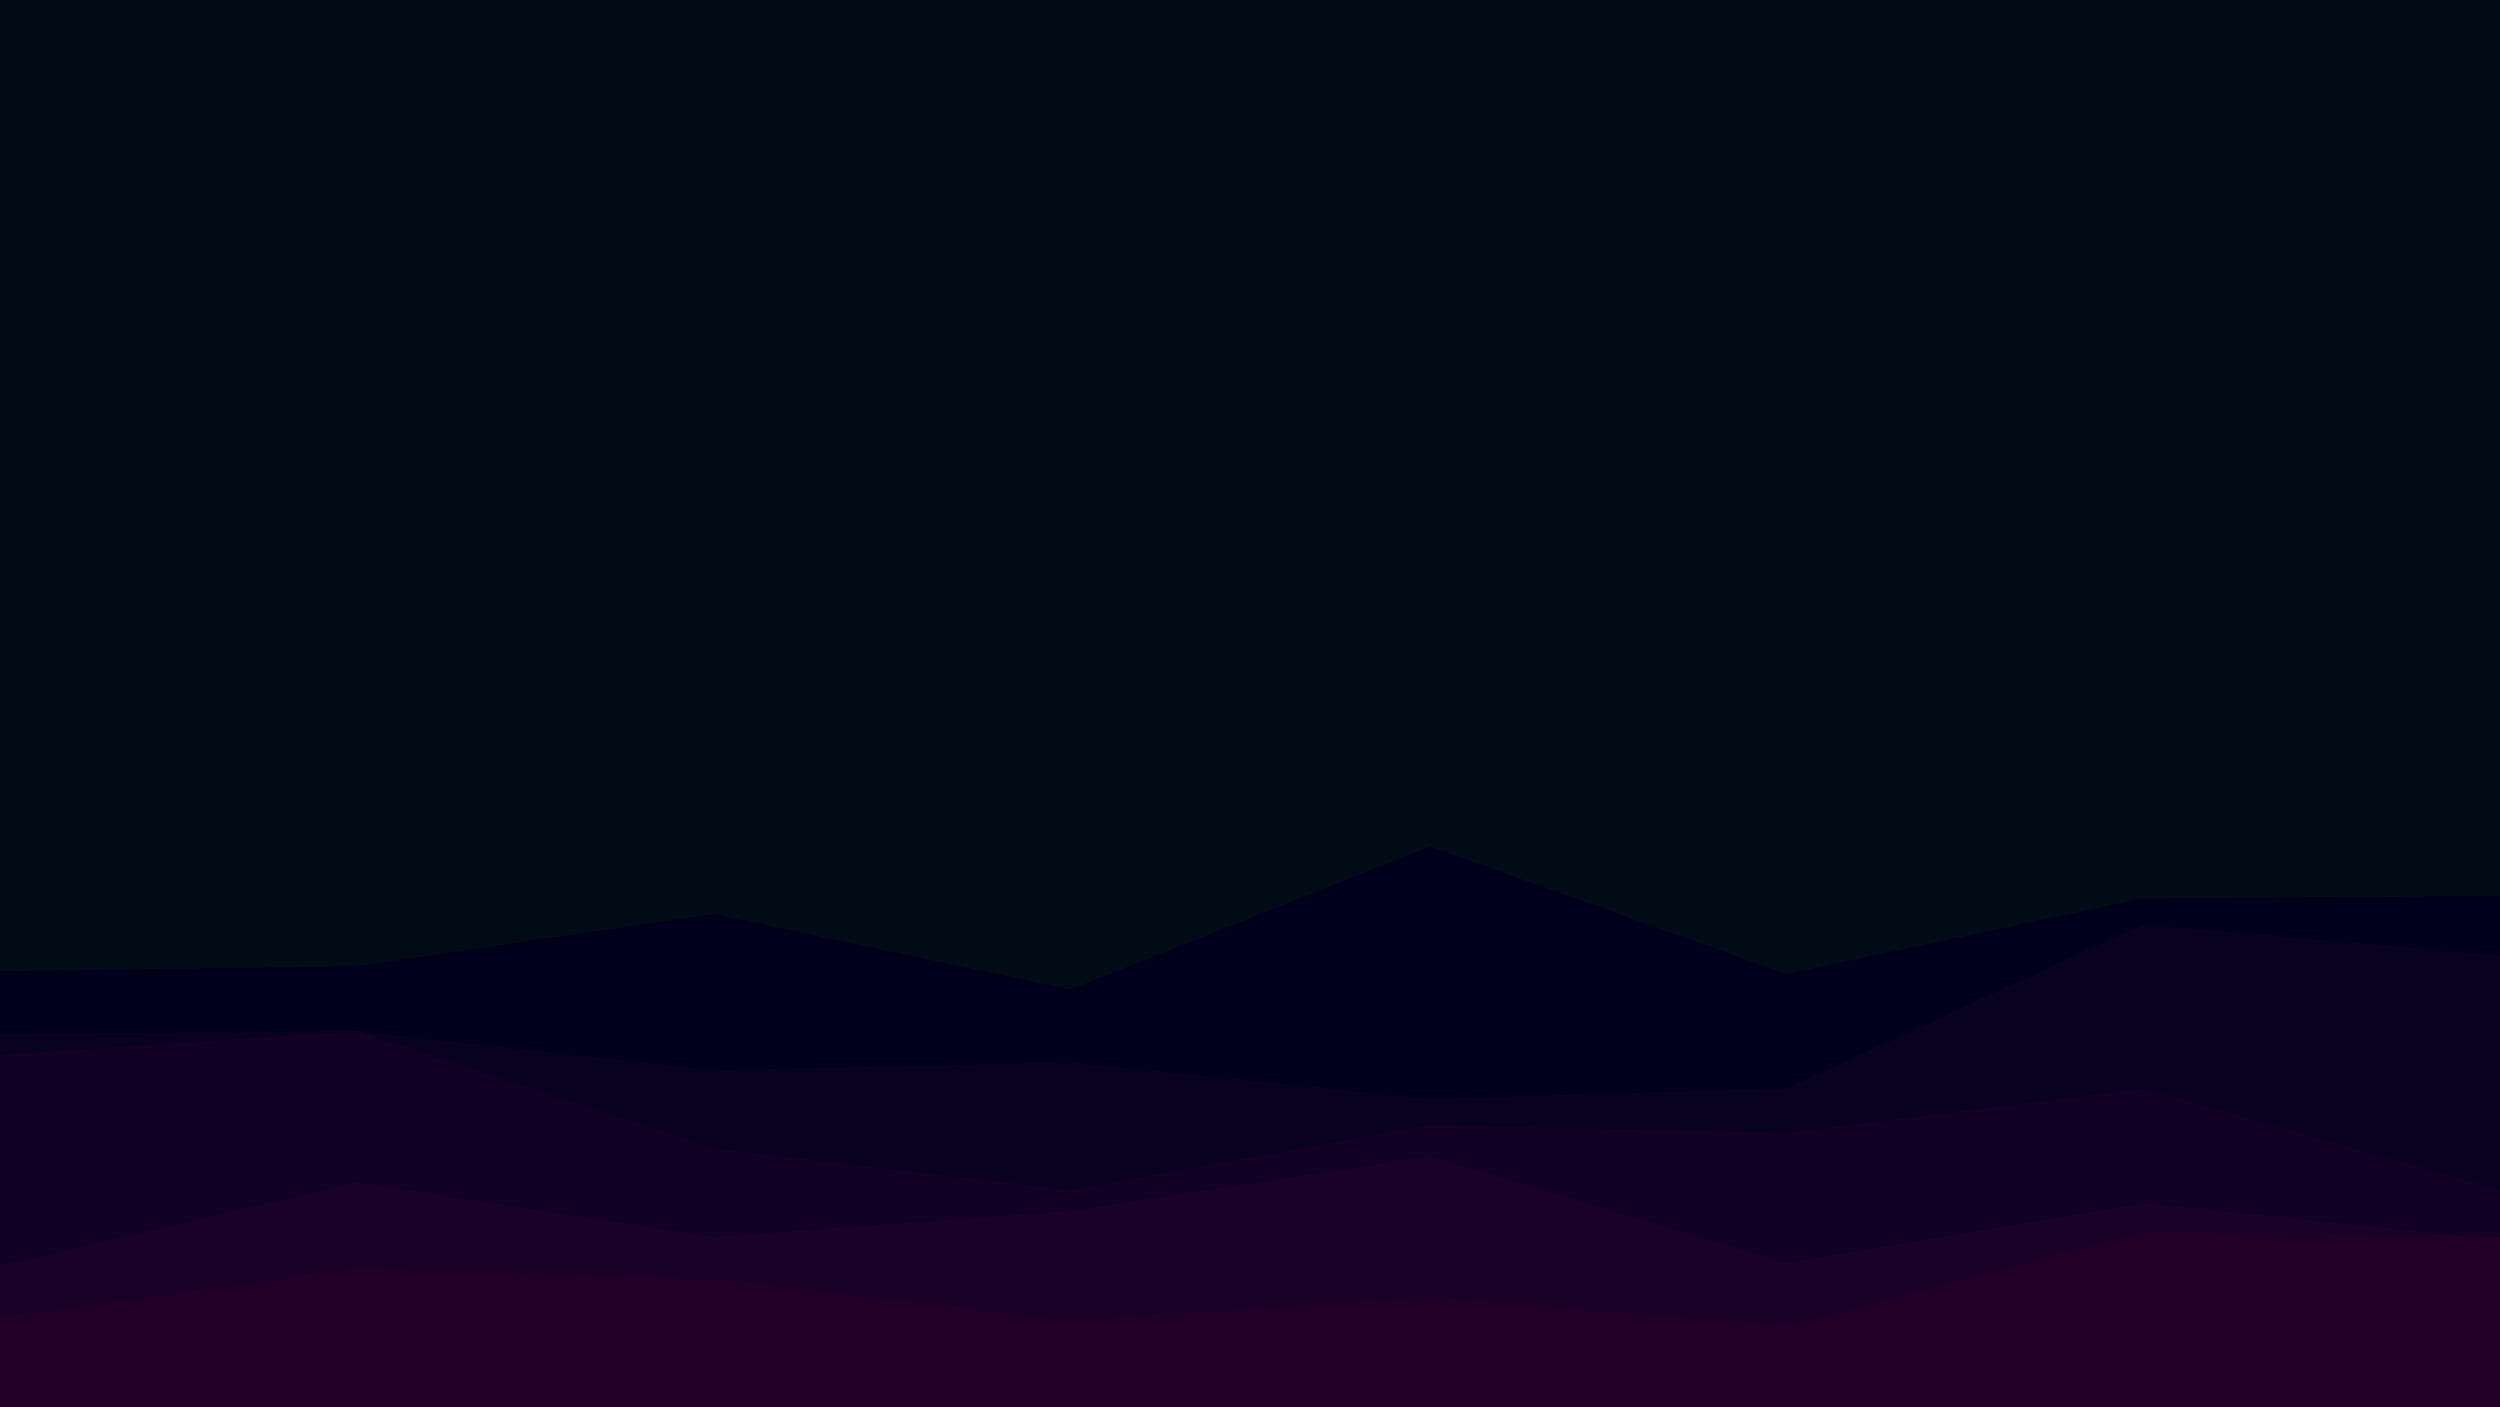
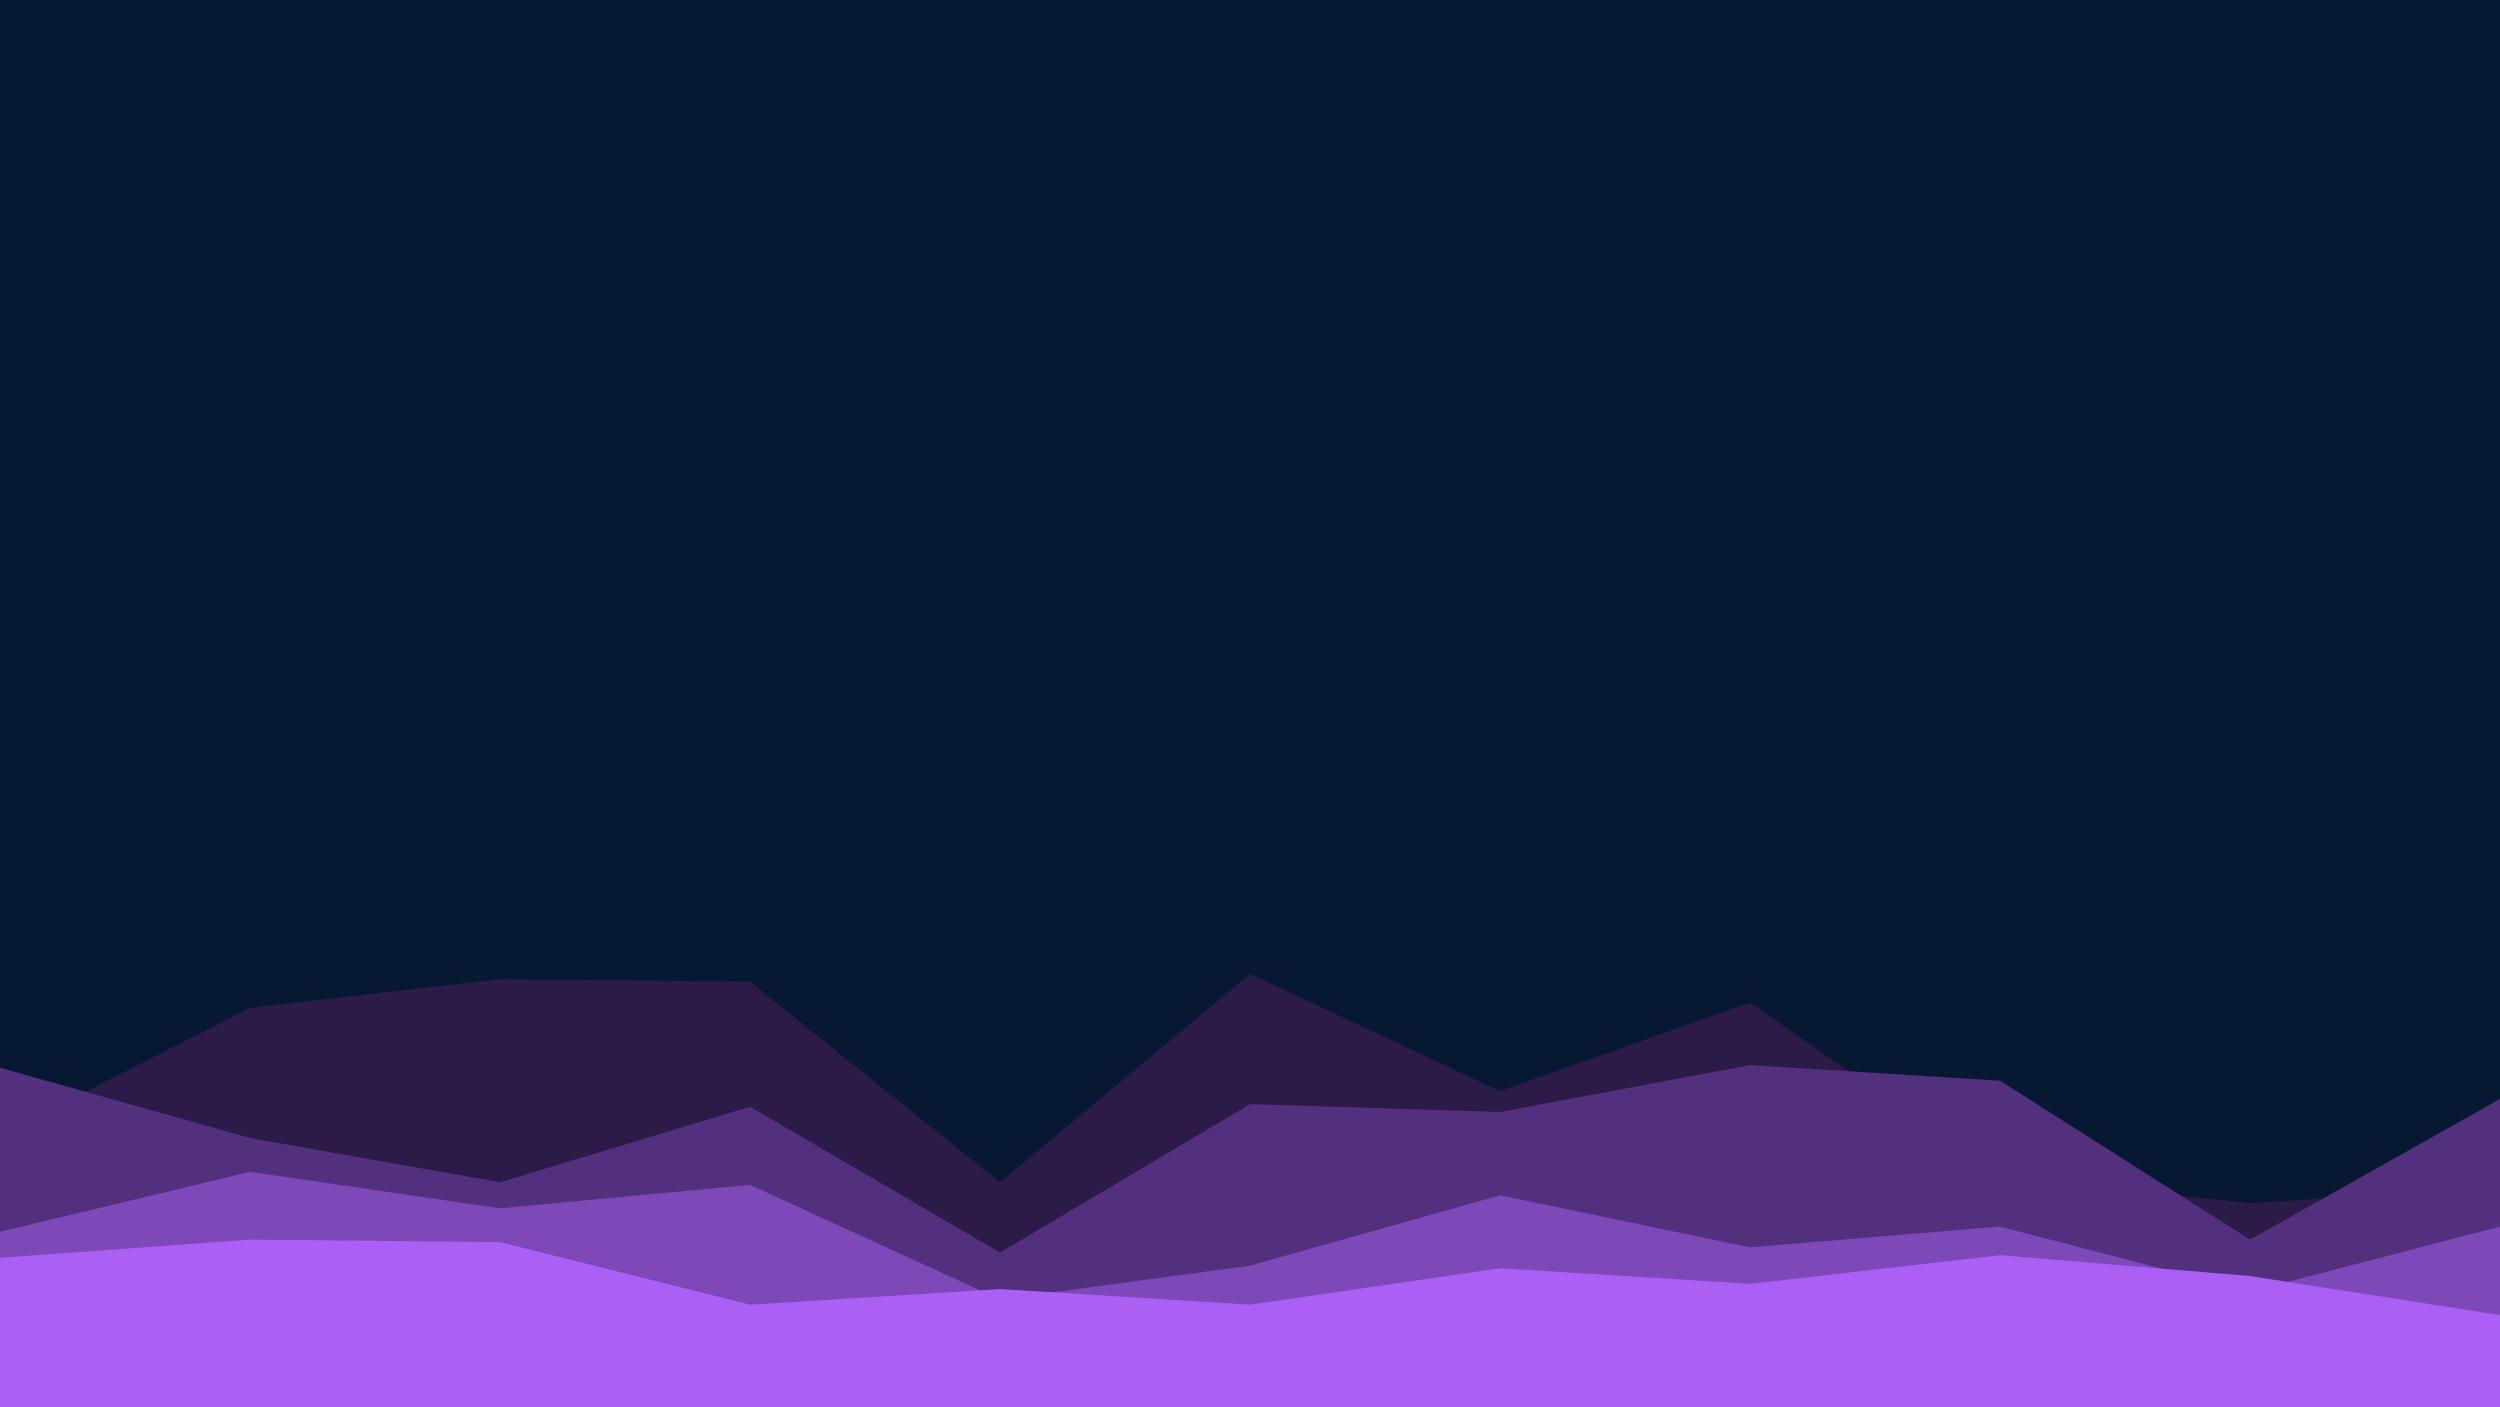
<svg xmlns="http://www.w3.org/2000/svg" id="visual" viewBox="0 0 960 540" width="960" height="540" version="1.1">
-   <rect x="0" y="0" width="960" height="540" fill="#010b16" />
-   <path d="M0 373L137 371L274 351L411 380L549 325L686 374L823 345L960 344L960 541L823 541L686 541L549 541L411 541L274 541L137 541L0 541Z" fill="#00001c" />
-   <path d="M0 397L137 396L274 411L411 408L549 422L686 418L823 355L960 367L960 541L823 541L686 541L549 541L411 541L274 541L137 541L0 541Z" fill="#090120" />
-   <path d="M0 405L137 396L274 441L411 457L549 432L686 435L823 418L960 457L960 541L823 541L686 541L549 541L411 541L274 541L137 541L0 541Z" fill="#120124" />
-   <path d="M0 486L137 454L274 475L411 465L549 444L686 485L823 462L960 476L960 541L823 541L686 541L549 541L411 541L274 541L137 541L0 541Z" fill="#1a0127" />
-   <path d="M0 506L137 487L274 491L411 507L549 498L686 509L823 473L960 475L960 541L823 541L686 541L549 541L411 541L274 541L137 541L0 541Z" fill="#210028" />
+   <rect x="0" y="0" width="960" height="540" fill="#071932" />
+   <path d="M0 436L96 387L192 376L288 377L384 454L480 374L576 419L672 385L768 452L864 462L960 456L960 541L864 541L768 541L672 541L576 541L480 541L384 541L288 541L192 541L96 541L0 541Z" fill="#2c1a48" />
+   <path d="M0 410L96 437L192 454L288 425L384 481L480 424L576 427L672 409L768 415L864 476L960 422L960 541L864 541L768 541L672 541L576 541L480 541L384 541L288 541L192 541L96 541L0 541Z" fill="#52307e" />
+   <path d="M0 473L96 450L192 464L288 455L384 499L480 486L576 459L672 479L768 471L864 496L960 471L960 541L864 541L768 541L672 541L576 541L480 541L384 541L288 541L192 541L96 541L0 541Z" fill="#7d48b8" />
+   <path d="M0 483L96 476L192 477L288 501L384 495L480 501L576 487L672 493L768 482L864 490L960 505L960 541L864 541L768 541L672 541L576 541L480 541L384 541L288 541L192 541L96 541L0 541Z" fill="#ac5ff5" />
</svg>
